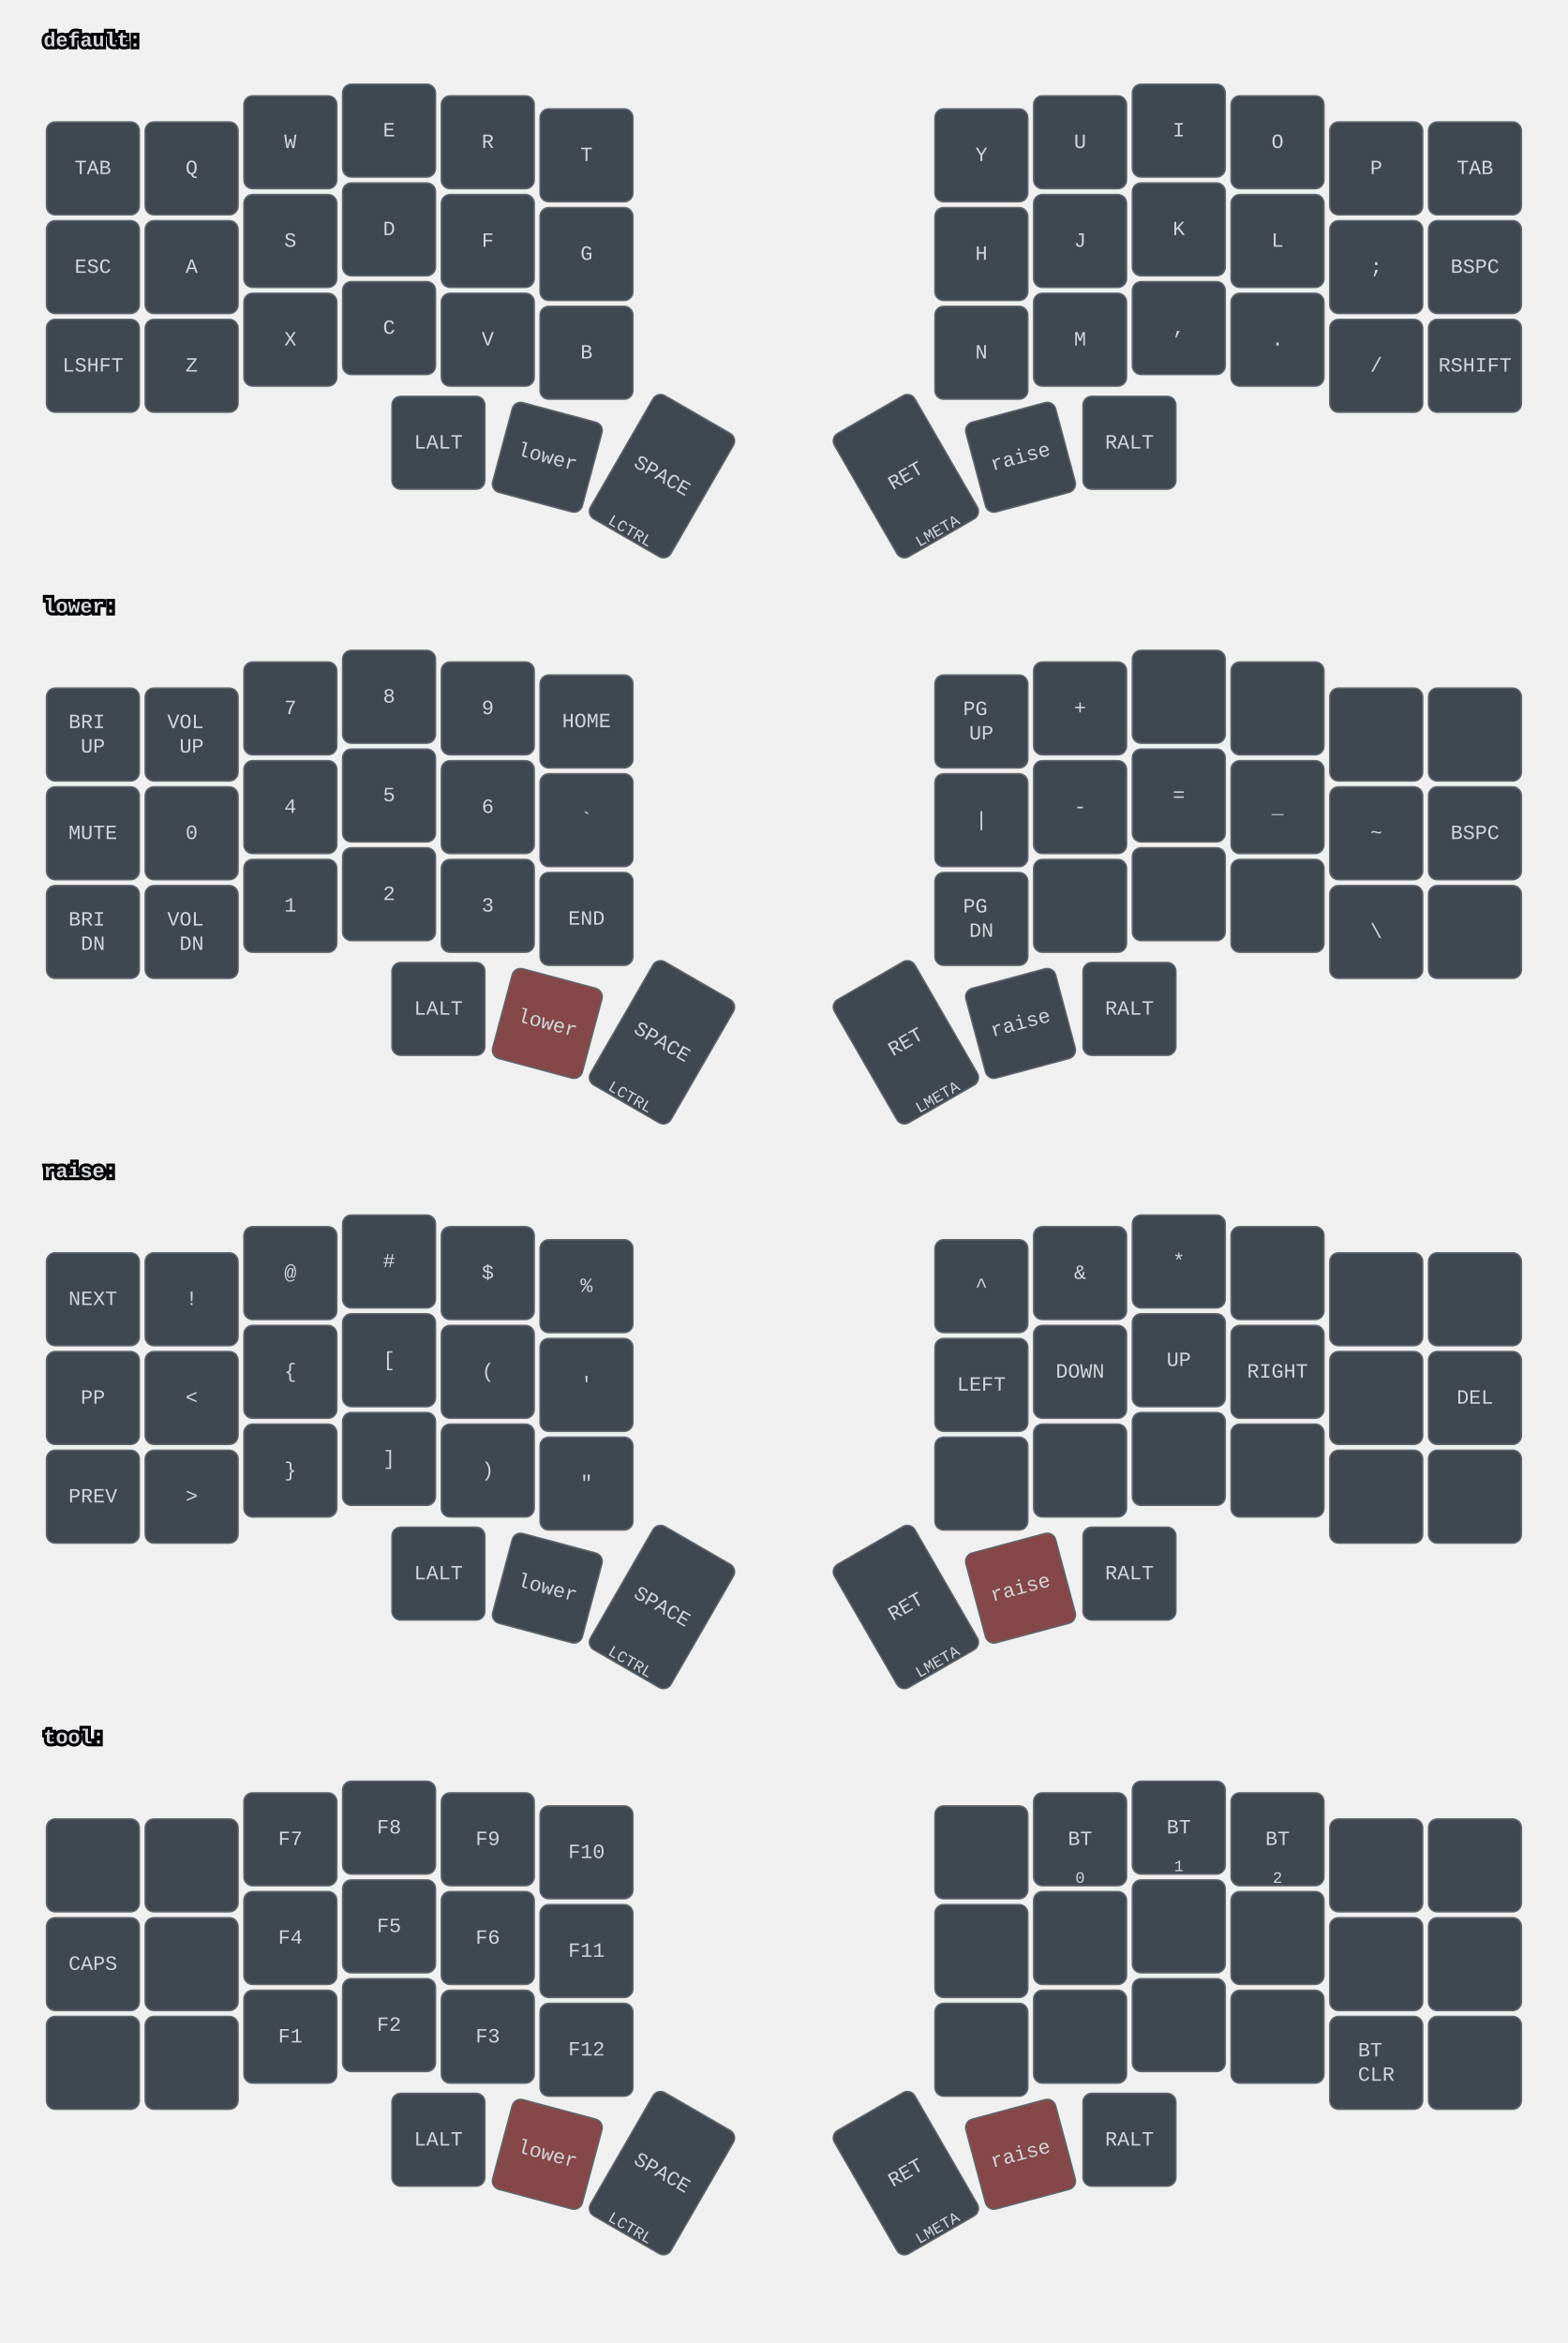
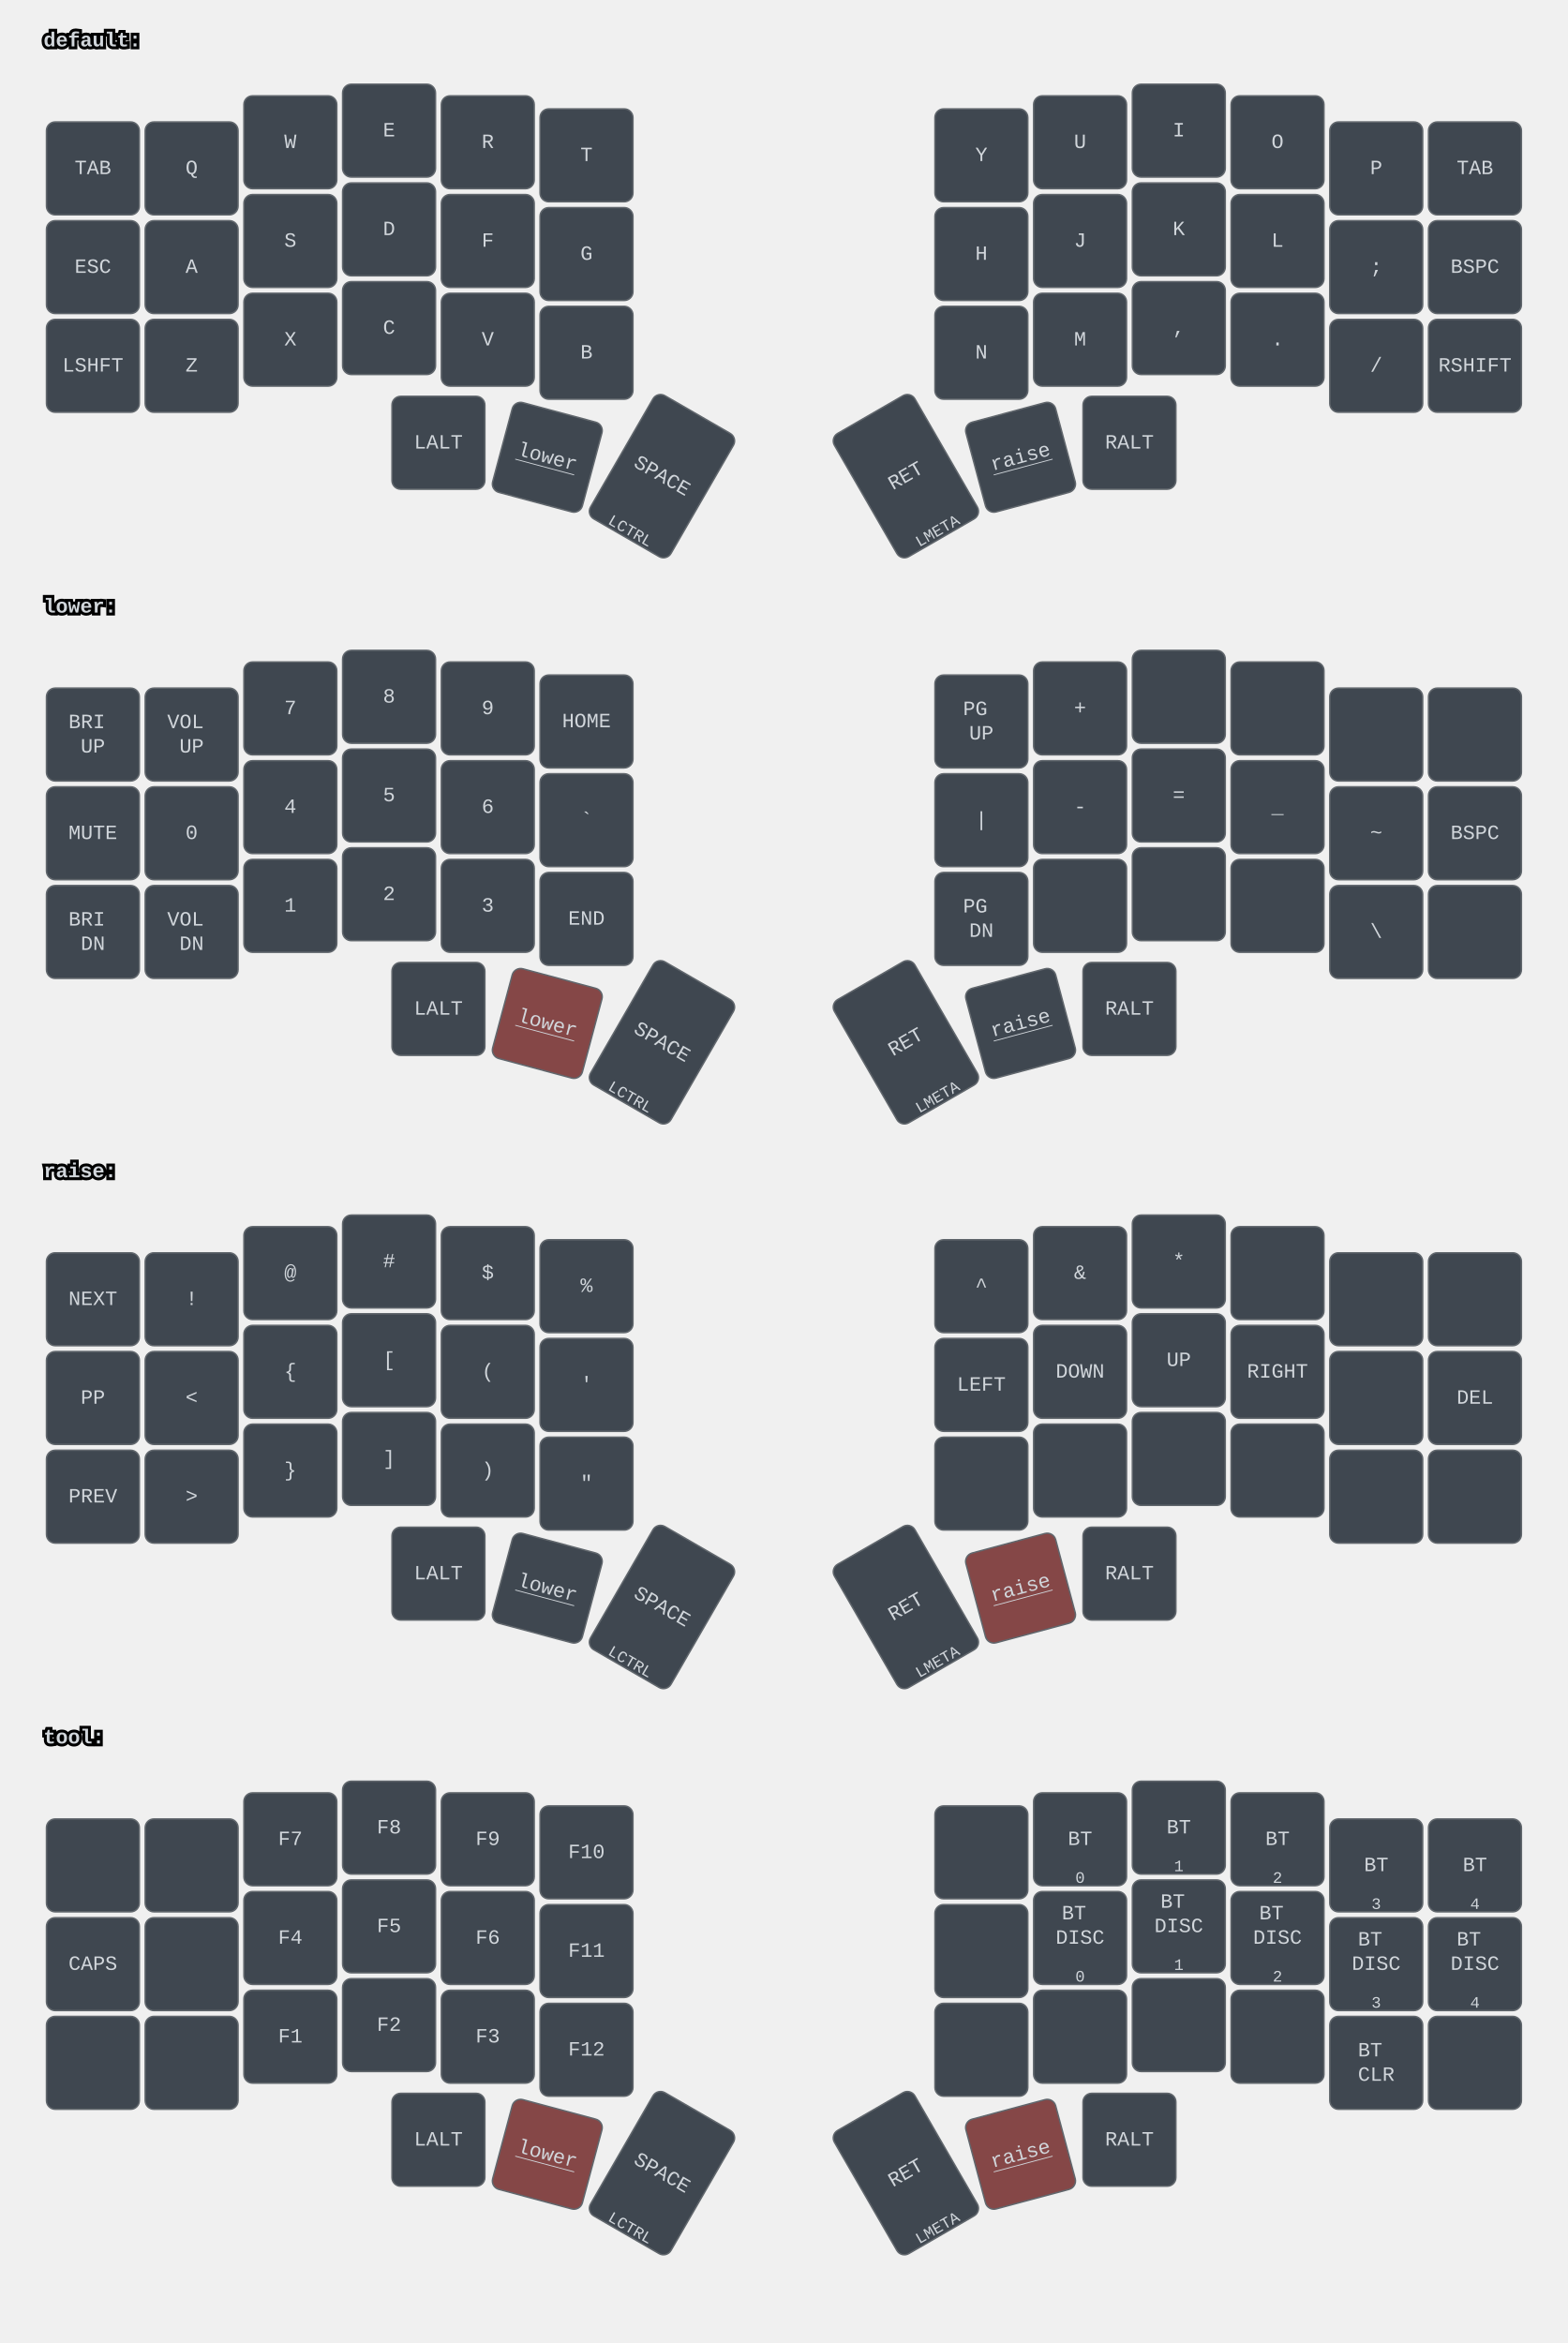
<svg xmlns="http://www.w3.org/2000/svg" width="1080" height="1614" viewBox="0 0 1080 1614" class="keymap">
  <style>/* inherit to force styles through use tags */
svg path {
    fill: inherit;
}

/* font and background color specifications */
svg.keymap {
    font-family: SFMono-Regular,Consolas,Liberation Mono,Menlo,monospace;
    font-size: 14px;
    font-kerning: normal;
    text-rendering: optimizeLegibility;
    fill: #24292e;
}

/* default key styling */
rect.key {
    fill: #f6f8fa;
}

rect.key, rect.combo {
    stroke: #c9cccf;
    stroke-width: 1;
}

/* default key side styling, only used is draw_key_sides is set */
rect.side {
    filter: brightness(90%);
}

/* color accent for combo boxes */
rect.combo, rect.combo-separate {
    fill: #cdf;
}

/* color accent for held keys */
rect.held, rect.combo.held {
    fill: #fdd;
}

/* color accent for ghost (optional) keys */
rect.ghost, rect.combo.ghost {
    stroke-dasharray: 4, 4;
    stroke-width: 2;
}

text {
    text-anchor: middle;
    dominant-baseline: middle;
}

/* styling for layer labels */
text.label {
    font-weight: bold;
    text-anchor: start;
    stroke: white;
    stroke-width: 4;
    paint-order: stroke;
}

/* styling for optional footer */
text.footer {
    text-anchor: end;
    dominant-baseline: auto;
    stroke: white;
    stroke-width: 4;
    paint-order: stroke;
}

/* styling for combo tap, and key hold/shifted label text */
text.combo, text.hold, text.shifted {
    font-size: 11px;
}

text.hold {
    text-anchor: middle;
    dominant-baseline: auto;
}

text.shifted {
    text-anchor: middle;
    dominant-baseline: hanging;
+ }
+ 
+ text.layer-activator {
+     text-decoration: underline;
}

/* styling for hold/shifted label text in combo box */
text.combo.hold, text.combo.shifted {
    font-size: 8px;
}

/* lighter symbol for transparent keys */
text.trans {
    fill: #7b7e81;
}

/* styling for combo dendrons */
path.combo {
    stroke-width: 1;
    stroke: gray;
    fill: none;
}

/* Start Tabler Icons Cleanup */
/* cannot use height/width with glyphs */
.icon-tabler &gt; path {
    fill: inherit;
    stroke: inherit;
    stroke-width: 2;
}
/* hide tabler's default box */
.icon-tabler &gt; path[stroke="none"][fill="none"] {
    visibility: hidden;
}
/* End Tabler Icons Cleanup */

svg.keymap { fill: #d1d6db; }
rect.key { fill: #3f4750; }
rect.key, rect.combo { stroke: #60666c; }
rect.combo, rect.combo-separate { fill: #1f3d7a; }
rect.held, rect.combo.held { fill: #854747; }
text.label, text.footer { stroke: black; }
text.trans { fill: #7e8184; }
path.combo { stroke: #7f7f7f; }
</style>
  <g transform="translate(30, 0)" class="layer-default">
-     <text x="0" y="28" class="label">default:</text>
+     <text x="0" y="28" class="label" id="default">default:</text>
    <g transform="translate(0, 56)">
      <g transform="translate(34, 60)" class="key keypos-0">
        <rect rx="6" ry="6" x="-32" y="-32" width="64" height="64" class="key" />
        <text x="0" y="0" class="key tap">TAB</text>
      </g>
      <g transform="translate(102, 60)" class="key keypos-1">
        <rect rx="6" ry="6" x="-32" y="-32" width="64" height="64" class="key" />
        <text x="0" y="0" class="key tap">Q</text>
      </g>
      <g transform="translate(170, 42)" class="key keypos-2">
        <rect rx="6" ry="6" x="-32" y="-32" width="64" height="64" class="key" />
        <text x="0" y="0" class="key tap">W</text>
      </g>
      <g transform="translate(238, 34)" class="key keypos-3">
        <rect rx="6" ry="6" x="-32" y="-32" width="64" height="64" class="key" />
        <text x="0" y="0" class="key tap">E</text>
      </g>
      <g transform="translate(306, 42)" class="key keypos-4">
        <rect rx="6" ry="6" x="-32" y="-32" width="64" height="64" class="key" />
        <text x="0" y="0" class="key tap">R</text>
      </g>
      <g transform="translate(374, 51)" class="key keypos-5">
        <rect rx="6" ry="6" x="-32" y="-32" width="64" height="64" class="key" />
        <text x="0" y="0" class="key tap">T</text>
      </g>
      <g transform="translate(646, 51)" class="key keypos-6">
        <rect rx="6" ry="6" x="-32" y="-32" width="64" height="64" class="key" />
        <text x="0" y="0" class="key tap">Y</text>
      </g>
      <g transform="translate(714, 42)" class="key keypos-7">
        <rect rx="6" ry="6" x="-32" y="-32" width="64" height="64" class="key" />
        <text x="0" y="0" class="key tap">U</text>
      </g>
      <g transform="translate(782, 34)" class="key keypos-8">
        <rect rx="6" ry="6" x="-32" y="-32" width="64" height="64" class="key" />
        <text x="0" y="0" class="key tap">I</text>
      </g>
      <g transform="translate(850, 42)" class="key keypos-9">
        <rect rx="6" ry="6" x="-32" y="-32" width="64" height="64" class="key" />
        <text x="0" y="0" class="key tap">O</text>
      </g>
      <g transform="translate(918, 60)" class="key keypos-10">
        <rect rx="6" ry="6" x="-32" y="-32" width="64" height="64" class="key" />
        <text x="0" y="0" class="key tap">P</text>
      </g>
      <g transform="translate(986, 60)" class="key keypos-11">
        <rect rx="6" ry="6" x="-32" y="-32" width="64" height="64" class="key" />
        <text x="0" y="0" class="key tap">TAB</text>
      </g>
      <g transform="translate(34, 128)" class="key keypos-12">
        <rect rx="6" ry="6" x="-32" y="-32" width="64" height="64" class="key" />
        <text x="0" y="0" class="key tap">ESC</text>
      </g>
      <g transform="translate(102, 128)" class="key keypos-13">
        <rect rx="6" ry="6" x="-32" y="-32" width="64" height="64" class="key" />
        <text x="0" y="0" class="key tap">A</text>
      </g>
      <g transform="translate(170, 110)" class="key keypos-14">
        <rect rx="6" ry="6" x="-32" y="-32" width="64" height="64" class="key" />
        <text x="0" y="0" class="key tap">S</text>
      </g>
      <g transform="translate(238, 102)" class="key keypos-15">
        <rect rx="6" ry="6" x="-32" y="-32" width="64" height="64" class="key" />
        <text x="0" y="0" class="key tap">D</text>
      </g>
      <g transform="translate(306, 110)" class="key keypos-16">
        <rect rx="6" ry="6" x="-32" y="-32" width="64" height="64" class="key" />
        <text x="0" y="0" class="key tap">F</text>
      </g>
      <g transform="translate(374, 119)" class="key keypos-17">
        <rect rx="6" ry="6" x="-32" y="-32" width="64" height="64" class="key" />
        <text x="0" y="0" class="key tap">G</text>
      </g>
      <g transform="translate(646, 119)" class="key keypos-18">
        <rect rx="6" ry="6" x="-32" y="-32" width="64" height="64" class="key" />
        <text x="0" y="0" class="key tap">H</text>
      </g>
      <g transform="translate(714, 110)" class="key keypos-19">
        <rect rx="6" ry="6" x="-32" y="-32" width="64" height="64" class="key" />
        <text x="0" y="0" class="key tap">J</text>
      </g>
      <g transform="translate(782, 102)" class="key keypos-20">
        <rect rx="6" ry="6" x="-32" y="-32" width="64" height="64" class="key" />
        <text x="0" y="0" class="key tap">K</text>
      </g>
      <g transform="translate(850, 110)" class="key keypos-21">
        <rect rx="6" ry="6" x="-32" y="-32" width="64" height="64" class="key" />
        <text x="0" y="0" class="key tap">L</text>
      </g>
      <g transform="translate(918, 128)" class="key keypos-22">
        <rect rx="6" ry="6" x="-32" y="-32" width="64" height="64" class="key" />
        <text x="0" y="0" class="key tap">;</text>
      </g>
      <g transform="translate(986, 128)" class="key keypos-23">
        <rect rx="6" ry="6" x="-32" y="-32" width="64" height="64" class="key" />
        <text x="0" y="0" class="key tap">BSPC</text>
      </g>
      <g transform="translate(34, 196)" class="key keypos-24">
        <rect rx="6" ry="6" x="-32" y="-32" width="64" height="64" class="key" />
        <text x="0" y="0" class="key tap">LSHFT</text>
      </g>
      <g transform="translate(102, 196)" class="key keypos-25">
        <rect rx="6" ry="6" x="-32" y="-32" width="64" height="64" class="key" />
        <text x="0" y="0" class="key tap">Z</text>
      </g>
      <g transform="translate(170, 178)" class="key keypos-26">
        <rect rx="6" ry="6" x="-32" y="-32" width="64" height="64" class="key" />
        <text x="0" y="0" class="key tap">X</text>
      </g>
      <g transform="translate(238, 170)" class="key keypos-27">
        <rect rx="6" ry="6" x="-32" y="-32" width="64" height="64" class="key" />
        <text x="0" y="0" class="key tap">C</text>
      </g>
      <g transform="translate(306, 178)" class="key keypos-28">
        <rect rx="6" ry="6" x="-32" y="-32" width="64" height="64" class="key" />
        <text x="0" y="0" class="key tap">V</text>
      </g>
      <g transform="translate(374, 187)" class="key keypos-29">
        <rect rx="6" ry="6" x="-32" y="-32" width="64" height="64" class="key" />
        <text x="0" y="0" class="key tap">B</text>
      </g>
      <g transform="translate(646, 187)" class="key keypos-30">
        <rect rx="6" ry="6" x="-32" y="-32" width="64" height="64" class="key" />
        <text x="0" y="0" class="key tap">N</text>
      </g>
      <g transform="translate(714, 178)" class="key keypos-31">
        <rect rx="6" ry="6" x="-32" y="-32" width="64" height="64" class="key" />
        <text x="0" y="0" class="key tap">M</text>
      </g>
      <g transform="translate(782, 170)" class="key keypos-32">
        <rect rx="6" ry="6" x="-32" y="-32" width="64" height="64" class="key" />
        <text x="0" y="0" class="key tap">,</text>
      </g>
      <g transform="translate(850, 178)" class="key keypos-33">
        <rect rx="6" ry="6" x="-32" y="-32" width="64" height="64" class="key" />
        <text x="0" y="0" class="key tap">.</text>
      </g>
      <g transform="translate(918, 196)" class="key keypos-34">
        <rect rx="6" ry="6" x="-32" y="-32" width="64" height="64" class="key" />
        <text x="0" y="0" class="key tap">/</text>
      </g>
      <g transform="translate(986, 196)" class="key keypos-35">
        <rect rx="6" ry="6" x="-32" y="-32" width="64" height="64" class="key" />
        <text x="0" y="0" class="key tap">RSHIFT</text>
      </g>
      <g transform="translate(272, 249)" class="key keypos-36">
        <rect rx="6" ry="6" x="-32" y="-32" width="64" height="64" class="key" />
        <text x="0" y="0" class="key tap">LALT</text>
      </g>
      <g transform="translate(347, 259) rotate(15.0)" class="key keypos-37">
        <rect rx="6" ry="6" x="-32" y="-32" width="64" height="64" class="key" />
-         <text x="0" y="0" class="key tap">lower</text>
+         <a href="#lower">
+           <text x="0" y="0" class="key tap layer-activator">lower</text>
+         </a>
      </g>
      <g transform="translate(426, 272) rotate(30.0)" class="key keypos-38">
        <rect rx="6" ry="6" x="-32" y="-49" width="64" height="98" class="key" />
        <text x="0" y="0" class="key tap">SPACE</text>
        <text x="0" y="47" class="key hold">LCTRL</text>
      </g>
      <g transform="translate(594, 272) rotate(-30.0)" class="key keypos-39">
        <rect rx="6" ry="6" x="-32" y="-49" width="64" height="98" class="key" />
        <text x="0" y="0" class="key tap">RET</text>
        <text x="0" y="47" class="key hold">LMETA</text>
      </g>
      <g transform="translate(673, 259) rotate(-15.0)" class="key keypos-40">
        <rect rx="6" ry="6" x="-32" y="-32" width="64" height="64" class="key" />
-         <text x="0" y="0" class="key tap">raise</text>
+         <a href="#raise">
+           <text x="0" y="0" class="key tap layer-activator">raise</text>
+         </a>
      </g>
      <g transform="translate(748, 249)" class="key keypos-41">
        <rect rx="6" ry="6" x="-32" y="-32" width="64" height="64" class="key" />
        <text x="0" y="0" class="key tap">RALT</text>
      </g>
    </g>
  </g>
  <g transform="translate(30, 390)" class="layer-lower">
-     <text x="0" y="28" class="label">lower:</text>
+     <text x="0" y="28" class="label" id="lower">lower:</text>
    <g transform="translate(0, 56)">
      <g transform="translate(34, 60)" class="key keypos-0">
        <rect rx="6" ry="6" x="-32" y="-32" width="64" height="64" class="key" />
        <text x="0" y="0" class="key tap">
          <tspan x="0" dy="-0.6em">BRI</tspan>
          <tspan x="0" dy="1.2em">UP</tspan>
        </text>
      </g>
      <g transform="translate(102, 60)" class="key keypos-1">
        <rect rx="6" ry="6" x="-32" y="-32" width="64" height="64" class="key" />
        <text x="0" y="0" class="key tap">
          <tspan x="0" dy="-0.6em">VOL</tspan>
          <tspan x="0" dy="1.2em">UP</tspan>
        </text>
      </g>
      <g transform="translate(170, 42)" class="key keypos-2">
        <rect rx="6" ry="6" x="-32" y="-32" width="64" height="64" class="key" />
        <text x="0" y="0" class="key tap">7</text>
      </g>
      <g transform="translate(238, 34)" class="key keypos-3">
        <rect rx="6" ry="6" x="-32" y="-32" width="64" height="64" class="key" />
        <text x="0" y="0" class="key tap">8</text>
      </g>
      <g transform="translate(306, 42)" class="key keypos-4">
        <rect rx="6" ry="6" x="-32" y="-32" width="64" height="64" class="key" />
        <text x="0" y="0" class="key tap">9</text>
      </g>
      <g transform="translate(374, 51)" class="key keypos-5">
        <rect rx="6" ry="6" x="-32" y="-32" width="64" height="64" class="key" />
        <text x="0" y="0" class="key tap">HOME</text>
      </g>
      <g transform="translate(646, 51)" class="key keypos-6">
        <rect rx="6" ry="6" x="-32" y="-32" width="64" height="64" class="key" />
        <text x="0" y="0" class="key tap">
          <tspan x="0" dy="-0.6em">PG</tspan>
          <tspan x="0" dy="1.2em">UP</tspan>
        </text>
      </g>
      <g transform="translate(714, 42)" class="key keypos-7">
        <rect rx="6" ry="6" x="-32" y="-32" width="64" height="64" class="key" />
        <text x="0" y="0" class="key tap">+</text>
      </g>
      <g transform="translate(782, 34)" class="key keypos-8">
        <rect rx="6" ry="6" x="-32" y="-32" width="64" height="64" class="key" />
      </g>
      <g transform="translate(850, 42)" class="key keypos-9">
        <rect rx="6" ry="6" x="-32" y="-32" width="64" height="64" class="key" />
      </g>
      <g transform="translate(918, 60)" class="key keypos-10">
        <rect rx="6" ry="6" x="-32" y="-32" width="64" height="64" class="key" />
      </g>
      <g transform="translate(986, 60)" class="key keypos-11">
        <rect rx="6" ry="6" x="-32" y="-32" width="64" height="64" class="key" />
      </g>
      <g transform="translate(34, 128)" class="key keypos-12">
        <rect rx="6" ry="6" x="-32" y="-32" width="64" height="64" class="key" />
        <text x="0" y="0" class="key tap">MUTE</text>
      </g>
      <g transform="translate(102, 128)" class="key keypos-13">
        <rect rx="6" ry="6" x="-32" y="-32" width="64" height="64" class="key" />
        <text x="0" y="0" class="key tap">0</text>
      </g>
      <g transform="translate(170, 110)" class="key keypos-14">
        <rect rx="6" ry="6" x="-32" y="-32" width="64" height="64" class="key" />
        <text x="0" y="0" class="key tap">4</text>
      </g>
      <g transform="translate(238, 102)" class="key keypos-15">
        <rect rx="6" ry="6" x="-32" y="-32" width="64" height="64" class="key" />
        <text x="0" y="0" class="key tap">5</text>
      </g>
      <g transform="translate(306, 110)" class="key keypos-16">
        <rect rx="6" ry="6" x="-32" y="-32" width="64" height="64" class="key" />
        <text x="0" y="0" class="key tap">6</text>
      </g>
      <g transform="translate(374, 119)" class="key keypos-17">
        <rect rx="6" ry="6" x="-32" y="-32" width="64" height="64" class="key" />
        <text x="0" y="0" class="key tap">`</text>
      </g>
      <g transform="translate(646, 119)" class="key keypos-18">
        <rect rx="6" ry="6" x="-32" y="-32" width="64" height="64" class="key" />
        <text x="0" y="0" class="key tap">|</text>
      </g>
      <g transform="translate(714, 110)" class="key keypos-19">
        <rect rx="6" ry="6" x="-32" y="-32" width="64" height="64" class="key" />
        <text x="0" y="0" class="key tap">-</text>
      </g>
      <g transform="translate(782, 102)" class="key keypos-20">
        <rect rx="6" ry="6" x="-32" y="-32" width="64" height="64" class="key" />
        <text x="0" y="0" class="key tap">=</text>
      </g>
      <g transform="translate(850, 110)" class="key keypos-21">
        <rect rx="6" ry="6" x="-32" y="-32" width="64" height="64" class="key" />
        <text x="0" y="0" class="key tap">_</text>
      </g>
      <g transform="translate(918, 128)" class="key keypos-22">
        <rect rx="6" ry="6" x="-32" y="-32" width="64" height="64" class="key" />
        <text x="0" y="0" class="key tap">~</text>
      </g>
      <g transform="translate(986, 128)" class="key keypos-23">
        <rect rx="6" ry="6" x="-32" y="-32" width="64" height="64" class="key" />
        <text x="0" y="0" class="key tap">BSPC</text>
      </g>
      <g transform="translate(34, 196)" class="key keypos-24">
        <rect rx="6" ry="6" x="-32" y="-32" width="64" height="64" class="key" />
        <text x="0" y="0" class="key tap">
          <tspan x="0" dy="-0.6em">BRI</tspan>
          <tspan x="0" dy="1.2em">DN</tspan>
        </text>
      </g>
      <g transform="translate(102, 196)" class="key keypos-25">
        <rect rx="6" ry="6" x="-32" y="-32" width="64" height="64" class="key" />
        <text x="0" y="0" class="key tap">
          <tspan x="0" dy="-0.6em">VOL</tspan>
          <tspan x="0" dy="1.2em">DN</tspan>
        </text>
      </g>
      <g transform="translate(170, 178)" class="key keypos-26">
        <rect rx="6" ry="6" x="-32" y="-32" width="64" height="64" class="key" />
        <text x="0" y="0" class="key tap">1</text>
      </g>
      <g transform="translate(238, 170)" class="key keypos-27">
        <rect rx="6" ry="6" x="-32" y="-32" width="64" height="64" class="key" />
        <text x="0" y="0" class="key tap">2</text>
      </g>
      <g transform="translate(306, 178)" class="key keypos-28">
        <rect rx="6" ry="6" x="-32" y="-32" width="64" height="64" class="key" />
        <text x="0" y="0" class="key tap">3</text>
      </g>
      <g transform="translate(374, 187)" class="key keypos-29">
        <rect rx="6" ry="6" x="-32" y="-32" width="64" height="64" class="key" />
        <text x="0" y="0" class="key tap">END</text>
      </g>
      <g transform="translate(646, 187)" class="key keypos-30">
        <rect rx="6" ry="6" x="-32" y="-32" width="64" height="64" class="key" />
        <text x="0" y="0" class="key tap">
          <tspan x="0" dy="-0.6em">PG</tspan>
          <tspan x="0" dy="1.2em">DN</tspan>
        </text>
      </g>
      <g transform="translate(714, 178)" class="key keypos-31">
        <rect rx="6" ry="6" x="-32" y="-32" width="64" height="64" class="key" />
      </g>
      <g transform="translate(782, 170)" class="key keypos-32">
        <rect rx="6" ry="6" x="-32" y="-32" width="64" height="64" class="key" />
      </g>
      <g transform="translate(850, 178)" class="key keypos-33">
        <rect rx="6" ry="6" x="-32" y="-32" width="64" height="64" class="key" />
      </g>
      <g transform="translate(918, 196)" class="key keypos-34">
        <rect rx="6" ry="6" x="-32" y="-32" width="64" height="64" class="key" />
        <text x="0" y="0" class="key tap">\</text>
      </g>
      <g transform="translate(986, 196)" class="key keypos-35">
        <rect rx="6" ry="6" x="-32" y="-32" width="64" height="64" class="key" />
      </g>
      <g transform="translate(272, 249)" class="key keypos-36">
        <rect rx="6" ry="6" x="-32" y="-32" width="64" height="64" class="key" />
        <text x="0" y="0" class="key tap">LALT</text>
      </g>
      <g transform="translate(347, 259) rotate(15.0)" class="key held keypos-37">
        <rect rx="6" ry="6" x="-32" y="-32" width="64" height="64" class="key held" />
-         <text x="0" y="0" class="key held tap">lower</text>
+         <a href="#lower">
+           <text x="0" y="0" class="key held tap layer-activator">lower</text>
+         </a>
      </g>
      <g transform="translate(426, 272) rotate(30.0)" class="key keypos-38">
        <rect rx="6" ry="6" x="-32" y="-49" width="64" height="98" class="key" />
        <text x="0" y="0" class="key tap">SPACE</text>
        <text x="0" y="47" class="key hold">LCTRL</text>
      </g>
      <g transform="translate(594, 272) rotate(-30.0)" class="key keypos-39">
        <rect rx="6" ry="6" x="-32" y="-49" width="64" height="98" class="key" />
        <text x="0" y="0" class="key tap">RET</text>
        <text x="0" y="47" class="key hold">LMETA</text>
      </g>
      <g transform="translate(673, 259) rotate(-15.0)" class="key keypos-40">
        <rect rx="6" ry="6" x="-32" y="-32" width="64" height="64" class="key" />
-         <text x="0" y="0" class="key tap">raise</text>
+         <a href="#raise">
+           <text x="0" y="0" class="key tap layer-activator">raise</text>
+         </a>
      </g>
      <g transform="translate(748, 249)" class="key keypos-41">
        <rect rx="6" ry="6" x="-32" y="-32" width="64" height="64" class="key" />
        <text x="0" y="0" class="key tap">RALT</text>
      </g>
    </g>
  </g>
  <g transform="translate(30, 779)" class="layer-raise">
-     <text x="0" y="28" class="label">raise:</text>
+     <text x="0" y="28" class="label" id="raise">raise:</text>
    <g transform="translate(0, 56)">
      <g transform="translate(34, 60)" class="key keypos-0">
        <rect rx="6" ry="6" x="-32" y="-32" width="64" height="64" class="key" />
        <text x="0" y="0" class="key tap">NEXT</text>
      </g>
      <g transform="translate(102, 60)" class="key keypos-1">
        <rect rx="6" ry="6" x="-32" y="-32" width="64" height="64" class="key" />
        <text x="0" y="0" class="key tap">!</text>
      </g>
      <g transform="translate(170, 42)" class="key keypos-2">
        <rect rx="6" ry="6" x="-32" y="-32" width="64" height="64" class="key" />
        <text x="0" y="0" class="key tap">@</text>
      </g>
      <g transform="translate(238, 34)" class="key keypos-3">
        <rect rx="6" ry="6" x="-32" y="-32" width="64" height="64" class="key" />
        <text x="0" y="0" class="key tap">#</text>
      </g>
      <g transform="translate(306, 42)" class="key keypos-4">
        <rect rx="6" ry="6" x="-32" y="-32" width="64" height="64" class="key" />
        <text x="0" y="0" class="key tap">$</text>
      </g>
      <g transform="translate(374, 51)" class="key keypos-5">
        <rect rx="6" ry="6" x="-32" y="-32" width="64" height="64" class="key" />
        <text x="0" y="0" class="key tap">%</text>
      </g>
      <g transform="translate(646, 51)" class="key keypos-6">
        <rect rx="6" ry="6" x="-32" y="-32" width="64" height="64" class="key" />
        <text x="0" y="0" class="key tap">^</text>
      </g>
      <g transform="translate(714, 42)" class="key keypos-7">
        <rect rx="6" ry="6" x="-32" y="-32" width="64" height="64" class="key" />
        <text x="0" y="0" class="key tap">&amp;</text>
      </g>
      <g transform="translate(782, 34)" class="key keypos-8">
        <rect rx="6" ry="6" x="-32" y="-32" width="64" height="64" class="key" />
        <text x="0" y="0" class="key tap">*</text>
      </g>
      <g transform="translate(850, 42)" class="key keypos-9">
        <rect rx="6" ry="6" x="-32" y="-32" width="64" height="64" class="key" />
      </g>
      <g transform="translate(918, 60)" class="key keypos-10">
        <rect rx="6" ry="6" x="-32" y="-32" width="64" height="64" class="key" />
      </g>
      <g transform="translate(986, 60)" class="key keypos-11">
        <rect rx="6" ry="6" x="-32" y="-32" width="64" height="64" class="key" />
      </g>
      <g transform="translate(34, 128)" class="key keypos-12">
        <rect rx="6" ry="6" x="-32" y="-32" width="64" height="64" class="key" />
        <text x="0" y="0" class="key tap">PP</text>
      </g>
      <g transform="translate(102, 128)" class="key keypos-13">
        <rect rx="6" ry="6" x="-32" y="-32" width="64" height="64" class="key" />
        <text x="0" y="0" class="key tap">&lt;</text>
      </g>
      <g transform="translate(170, 110)" class="key keypos-14">
        <rect rx="6" ry="6" x="-32" y="-32" width="64" height="64" class="key" />
        <text x="0" y="0" class="key tap">{</text>
      </g>
      <g transform="translate(238, 102)" class="key keypos-15">
        <rect rx="6" ry="6" x="-32" y="-32" width="64" height="64" class="key" />
        <text x="0" y="0" class="key tap">[</text>
      </g>
      <g transform="translate(306, 110)" class="key keypos-16">
        <rect rx="6" ry="6" x="-32" y="-32" width="64" height="64" class="key" />
        <text x="0" y="0" class="key tap">(</text>
      </g>
      <g transform="translate(374, 119)" class="key keypos-17">
        <rect rx="6" ry="6" x="-32" y="-32" width="64" height="64" class="key" />
        <text x="0" y="0" class="key tap">'</text>
      </g>
      <g transform="translate(646, 119)" class="key keypos-18">
        <rect rx="6" ry="6" x="-32" y="-32" width="64" height="64" class="key" />
        <text x="0" y="0" class="key tap">LEFT</text>
      </g>
      <g transform="translate(714, 110)" class="key keypos-19">
        <rect rx="6" ry="6" x="-32" y="-32" width="64" height="64" class="key" />
        <text x="0" y="0" class="key tap">DOWN</text>
      </g>
      <g transform="translate(782, 102)" class="key keypos-20">
        <rect rx="6" ry="6" x="-32" y="-32" width="64" height="64" class="key" />
        <text x="0" y="0" class="key tap">UP</text>
      </g>
      <g transform="translate(850, 110)" class="key keypos-21">
        <rect rx="6" ry="6" x="-32" y="-32" width="64" height="64" class="key" />
        <text x="0" y="0" class="key tap">RIGHT</text>
      </g>
      <g transform="translate(918, 128)" class="key keypos-22">
        <rect rx="6" ry="6" x="-32" y="-32" width="64" height="64" class="key" />
      </g>
      <g transform="translate(986, 128)" class="key keypos-23">
        <rect rx="6" ry="6" x="-32" y="-32" width="64" height="64" class="key" />
        <text x="0" y="0" class="key tap">DEL</text>
      </g>
      <g transform="translate(34, 196)" class="key keypos-24">
        <rect rx="6" ry="6" x="-32" y="-32" width="64" height="64" class="key" />
        <text x="0" y="0" class="key tap">PREV</text>
      </g>
      <g transform="translate(102, 196)" class="key keypos-25">
        <rect rx="6" ry="6" x="-32" y="-32" width="64" height="64" class="key" />
        <text x="0" y="0" class="key tap">&gt;</text>
      </g>
      <g transform="translate(170, 178)" class="key keypos-26">
        <rect rx="6" ry="6" x="-32" y="-32" width="64" height="64" class="key" />
        <text x="0" y="0" class="key tap">}</text>
      </g>
      <g transform="translate(238, 170)" class="key keypos-27">
        <rect rx="6" ry="6" x="-32" y="-32" width="64" height="64" class="key" />
        <text x="0" y="0" class="key tap">]</text>
      </g>
      <g transform="translate(306, 178)" class="key keypos-28">
        <rect rx="6" ry="6" x="-32" y="-32" width="64" height="64" class="key" />
        <text x="0" y="0" class="key tap">)</text>
      </g>
      <g transform="translate(374, 187)" class="key keypos-29">
        <rect rx="6" ry="6" x="-32" y="-32" width="64" height="64" class="key" />
        <text x="0" y="0" class="key tap">"</text>
      </g>
      <g transform="translate(646, 187)" class="key keypos-30">
        <rect rx="6" ry="6" x="-32" y="-32" width="64" height="64" class="key" />
      </g>
      <g transform="translate(714, 178)" class="key keypos-31">
        <rect rx="6" ry="6" x="-32" y="-32" width="64" height="64" class="key" />
      </g>
      <g transform="translate(782, 170)" class="key keypos-32">
        <rect rx="6" ry="6" x="-32" y="-32" width="64" height="64" class="key" />
      </g>
      <g transform="translate(850, 178)" class="key keypos-33">
        <rect rx="6" ry="6" x="-32" y="-32" width="64" height="64" class="key" />
      </g>
      <g transform="translate(918, 196)" class="key keypos-34">
        <rect rx="6" ry="6" x="-32" y="-32" width="64" height="64" class="key" />
      </g>
      <g transform="translate(986, 196)" class="key keypos-35">
        <rect rx="6" ry="6" x="-32" y="-32" width="64" height="64" class="key" />
      </g>
      <g transform="translate(272, 249)" class="key keypos-36">
        <rect rx="6" ry="6" x="-32" y="-32" width="64" height="64" class="key" />
        <text x="0" y="0" class="key tap">LALT</text>
      </g>
      <g transform="translate(347, 259) rotate(15.0)" class="key keypos-37">
        <rect rx="6" ry="6" x="-32" y="-32" width="64" height="64" class="key" />
-         <text x="0" y="0" class="key tap">lower</text>
+         <a href="#lower">
+           <text x="0" y="0" class="key tap layer-activator">lower</text>
+         </a>
      </g>
      <g transform="translate(426, 272) rotate(30.0)" class="key keypos-38">
        <rect rx="6" ry="6" x="-32" y="-49" width="64" height="98" class="key" />
        <text x="0" y="0" class="key tap">SPACE</text>
        <text x="0" y="47" class="key hold">LCTRL</text>
      </g>
      <g transform="translate(594, 272) rotate(-30.0)" class="key keypos-39">
        <rect rx="6" ry="6" x="-32" y="-49" width="64" height="98" class="key" />
        <text x="0" y="0" class="key tap">RET</text>
        <text x="0" y="47" class="key hold">LMETA</text>
      </g>
      <g transform="translate(673, 259) rotate(-15.0)" class="key held keypos-40">
        <rect rx="6" ry="6" x="-32" y="-32" width="64" height="64" class="key held" />
-         <text x="0" y="0" class="key held tap">raise</text>
+         <a href="#raise">
+           <text x="0" y="0" class="key held tap layer-activator">raise</text>
+         </a>
      </g>
      <g transform="translate(748, 249)" class="key keypos-41">
        <rect rx="6" ry="6" x="-32" y="-32" width="64" height="64" class="key" />
        <text x="0" y="0" class="key tap">RALT</text>
      </g>
    </g>
  </g>
  <g transform="translate(30, 1169)" class="layer-tool">
-     <text x="0" y="28" class="label">tool:</text>
+     <text x="0" y="28" class="label" id="tool">tool:</text>
    <g transform="translate(0, 56)">
      <g transform="translate(34, 60)" class="key keypos-0">
        <rect rx="6" ry="6" x="-32" y="-32" width="64" height="64" class="key" />
      </g>
      <g transform="translate(102, 60)" class="key keypos-1">
        <rect rx="6" ry="6" x="-32" y="-32" width="64" height="64" class="key" />
      </g>
      <g transform="translate(170, 42)" class="key keypos-2">
        <rect rx="6" ry="6" x="-32" y="-32" width="64" height="64" class="key" />
        <text x="0" y="0" class="key tap">F7</text>
      </g>
      <g transform="translate(238, 34)" class="key keypos-3">
        <rect rx="6" ry="6" x="-32" y="-32" width="64" height="64" class="key" />
        <text x="0" y="0" class="key tap">F8</text>
      </g>
      <g transform="translate(306, 42)" class="key keypos-4">
        <rect rx="6" ry="6" x="-32" y="-32" width="64" height="64" class="key" />
        <text x="0" y="0" class="key tap">F9</text>
      </g>
      <g transform="translate(374, 51)" class="key keypos-5">
        <rect rx="6" ry="6" x="-32" y="-32" width="64" height="64" class="key" />
        <text x="0" y="0" class="key tap">F10</text>
      </g>
      <g transform="translate(646, 51)" class="key keypos-6">
        <rect rx="6" ry="6" x="-32" y="-32" width="64" height="64" class="key" />
      </g>
      <g transform="translate(714, 42)" class="key keypos-7">
        <rect rx="6" ry="6" x="-32" y="-32" width="64" height="64" class="key" />
        <text x="0" y="0" class="key tap">BT</text>
        <text x="0" y="30" class="key hold">0</text>
      </g>
      <g transform="translate(782, 34)" class="key keypos-8">
        <rect rx="6" ry="6" x="-32" y="-32" width="64" height="64" class="key" />
        <text x="0" y="0" class="key tap">BT</text>
        <text x="0" y="30" class="key hold">1</text>
      </g>
      <g transform="translate(850, 42)" class="key keypos-9">
        <rect rx="6" ry="6" x="-32" y="-32" width="64" height="64" class="key" />
        <text x="0" y="0" class="key tap">BT</text>
        <text x="0" y="30" class="key hold">2</text>
      </g>
      <g transform="translate(918, 60)" class="key keypos-10">
        <rect rx="6" ry="6" x="-32" y="-32" width="64" height="64" class="key" />
+         <text x="0" y="0" class="key tap">BT</text>
+         <text x="0" y="30" class="key hold">3</text>
      </g>
      <g transform="translate(986, 60)" class="key keypos-11">
        <rect rx="6" ry="6" x="-32" y="-32" width="64" height="64" class="key" />
+         <text x="0" y="0" class="key tap">BT</text>
+         <text x="0" y="30" class="key hold">4</text>
      </g>
      <g transform="translate(34, 128)" class="key keypos-12">
        <rect rx="6" ry="6" x="-32" y="-32" width="64" height="64" class="key" />
        <text x="0" y="0" class="key tap">CAPS</text>
      </g>
      <g transform="translate(102, 128)" class="key keypos-13">
        <rect rx="6" ry="6" x="-32" y="-32" width="64" height="64" class="key" />
      </g>
      <g transform="translate(170, 110)" class="key keypos-14">
        <rect rx="6" ry="6" x="-32" y="-32" width="64" height="64" class="key" />
        <text x="0" y="0" class="key tap">F4</text>
      </g>
      <g transform="translate(238, 102)" class="key keypos-15">
        <rect rx="6" ry="6" x="-32" y="-32" width="64" height="64" class="key" />
        <text x="0" y="0" class="key tap">F5</text>
      </g>
      <g transform="translate(306, 110)" class="key keypos-16">
        <rect rx="6" ry="6" x="-32" y="-32" width="64" height="64" class="key" />
        <text x="0" y="0" class="key tap">F6</text>
      </g>
      <g transform="translate(374, 119)" class="key keypos-17">
        <rect rx="6" ry="6" x="-32" y="-32" width="64" height="64" class="key" />
        <text x="0" y="0" class="key tap">F11</text>
      </g>
      <g transform="translate(646, 119)" class="key keypos-18">
        <rect rx="6" ry="6" x="-32" y="-32" width="64" height="64" class="key" />
      </g>
      <g transform="translate(714, 110)" class="key keypos-19">
        <rect rx="6" ry="6" x="-32" y="-32" width="64" height="64" class="key" />
+         <text x="0" y="0" class="key tap">
+           <tspan x="0" dy="-1.2em">BT</tspan>
+           <tspan x="0" dy="1.2em">DISC</tspan>
+         </text>
+         <text x="0" y="30" class="key hold">0</text>
      </g>
      <g transform="translate(782, 102)" class="key keypos-20">
        <rect rx="6" ry="6" x="-32" y="-32" width="64" height="64" class="key" />
+         <text x="0" y="0" class="key tap">
+           <tspan x="0" dy="-1.2em">BT</tspan>
+           <tspan x="0" dy="1.2em">DISC</tspan>
+         </text>
+         <text x="0" y="30" class="key hold">1</text>
      </g>
      <g transform="translate(850, 110)" class="key keypos-21">
        <rect rx="6" ry="6" x="-32" y="-32" width="64" height="64" class="key" />
+         <text x="0" y="0" class="key tap">
+           <tspan x="0" dy="-1.2em">BT</tspan>
+           <tspan x="0" dy="1.2em">DISC</tspan>
+         </text>
+         <text x="0" y="30" class="key hold">2</text>
      </g>
      <g transform="translate(918, 128)" class="key keypos-22">
        <rect rx="6" ry="6" x="-32" y="-32" width="64" height="64" class="key" />
+         <text x="0" y="0" class="key tap">
+           <tspan x="0" dy="-1.2em">BT</tspan>
+           <tspan x="0" dy="1.2em">DISC</tspan>
+         </text>
+         <text x="0" y="30" class="key hold">3</text>
      </g>
      <g transform="translate(986, 128)" class="key keypos-23">
        <rect rx="6" ry="6" x="-32" y="-32" width="64" height="64" class="key" />
+         <text x="0" y="0" class="key tap">
+           <tspan x="0" dy="-1.2em">BT</tspan>
+           <tspan x="0" dy="1.2em">DISC</tspan>
+         </text>
+         <text x="0" y="30" class="key hold">4</text>
      </g>
      <g transform="translate(34, 196)" class="key keypos-24">
        <rect rx="6" ry="6" x="-32" y="-32" width="64" height="64" class="key" />
      </g>
      <g transform="translate(102, 196)" class="key keypos-25">
        <rect rx="6" ry="6" x="-32" y="-32" width="64" height="64" class="key" />
      </g>
      <g transform="translate(170, 178)" class="key keypos-26">
        <rect rx="6" ry="6" x="-32" y="-32" width="64" height="64" class="key" />
        <text x="0" y="0" class="key tap">F1</text>
      </g>
      <g transform="translate(238, 170)" class="key keypos-27">
        <rect rx="6" ry="6" x="-32" y="-32" width="64" height="64" class="key" />
        <text x="0" y="0" class="key tap">F2</text>
      </g>
      <g transform="translate(306, 178)" class="key keypos-28">
        <rect rx="6" ry="6" x="-32" y="-32" width="64" height="64" class="key" />
        <text x="0" y="0" class="key tap">F3</text>
      </g>
      <g transform="translate(374, 187)" class="key keypos-29">
        <rect rx="6" ry="6" x="-32" y="-32" width="64" height="64" class="key" />
        <text x="0" y="0" class="key tap">F12</text>
      </g>
      <g transform="translate(646, 187)" class="key keypos-30">
        <rect rx="6" ry="6" x="-32" y="-32" width="64" height="64" class="key" />
      </g>
      <g transform="translate(714, 178)" class="key keypos-31">
        <rect rx="6" ry="6" x="-32" y="-32" width="64" height="64" class="key" />
      </g>
      <g transform="translate(782, 170)" class="key keypos-32">
        <rect rx="6" ry="6" x="-32" y="-32" width="64" height="64" class="key" />
      </g>
      <g transform="translate(850, 178)" class="key keypos-33">
        <rect rx="6" ry="6" x="-32" y="-32" width="64" height="64" class="key" />
      </g>
      <g transform="translate(918, 196)" class="key keypos-34">
        <rect rx="6" ry="6" x="-32" y="-32" width="64" height="64" class="key" />
        <text x="0" y="0" class="key tap">
          <tspan x="0" dy="-0.6em">BT</tspan>
          <tspan x="0" dy="1.2em">CLR</tspan>
        </text>
      </g>
      <g transform="translate(986, 196)" class="key keypos-35">
        <rect rx="6" ry="6" x="-32" y="-32" width="64" height="64" class="key" />
      </g>
      <g transform="translate(272, 249)" class="key keypos-36">
        <rect rx="6" ry="6" x="-32" y="-32" width="64" height="64" class="key" />
        <text x="0" y="0" class="key tap">LALT</text>
      </g>
      <g transform="translate(347, 259) rotate(15.0)" class="key held keypos-37">
        <rect rx="6" ry="6" x="-32" y="-32" width="64" height="64" class="key held" />
-         <text x="0" y="0" class="key held tap">lower</text>
+         <a href="#lower">
+           <text x="0" y="0" class="key held tap layer-activator">lower</text>
+         </a>
      </g>
      <g transform="translate(426, 272) rotate(30.0)" class="key keypos-38">
        <rect rx="6" ry="6" x="-32" y="-49" width="64" height="98" class="key" />
        <text x="0" y="0" class="key tap">SPACE</text>
        <text x="0" y="47" class="key hold">LCTRL</text>
      </g>
      <g transform="translate(594, 272) rotate(-30.0)" class="key keypos-39">
        <rect rx="6" ry="6" x="-32" y="-49" width="64" height="98" class="key" />
        <text x="0" y="0" class="key tap">RET</text>
        <text x="0" y="47" class="key hold">LMETA</text>
      </g>
      <g transform="translate(673, 259) rotate(-15.0)" class="key held keypos-40">
        <rect rx="6" ry="6" x="-32" y="-32" width="64" height="64" class="key held" />
-         <text x="0" y="0" class="key held tap">raise</text>
+         <a href="#raise">
+           <text x="0" y="0" class="key held tap layer-activator">raise</text>
+         </a>
      </g>
      <g transform="translate(748, 249)" class="key keypos-41">
        <rect rx="6" ry="6" x="-32" y="-32" width="64" height="64" class="key" />
        <text x="0" y="0" class="key tap">RALT</text>
      </g>
    </g>
  </g>
</svg>
